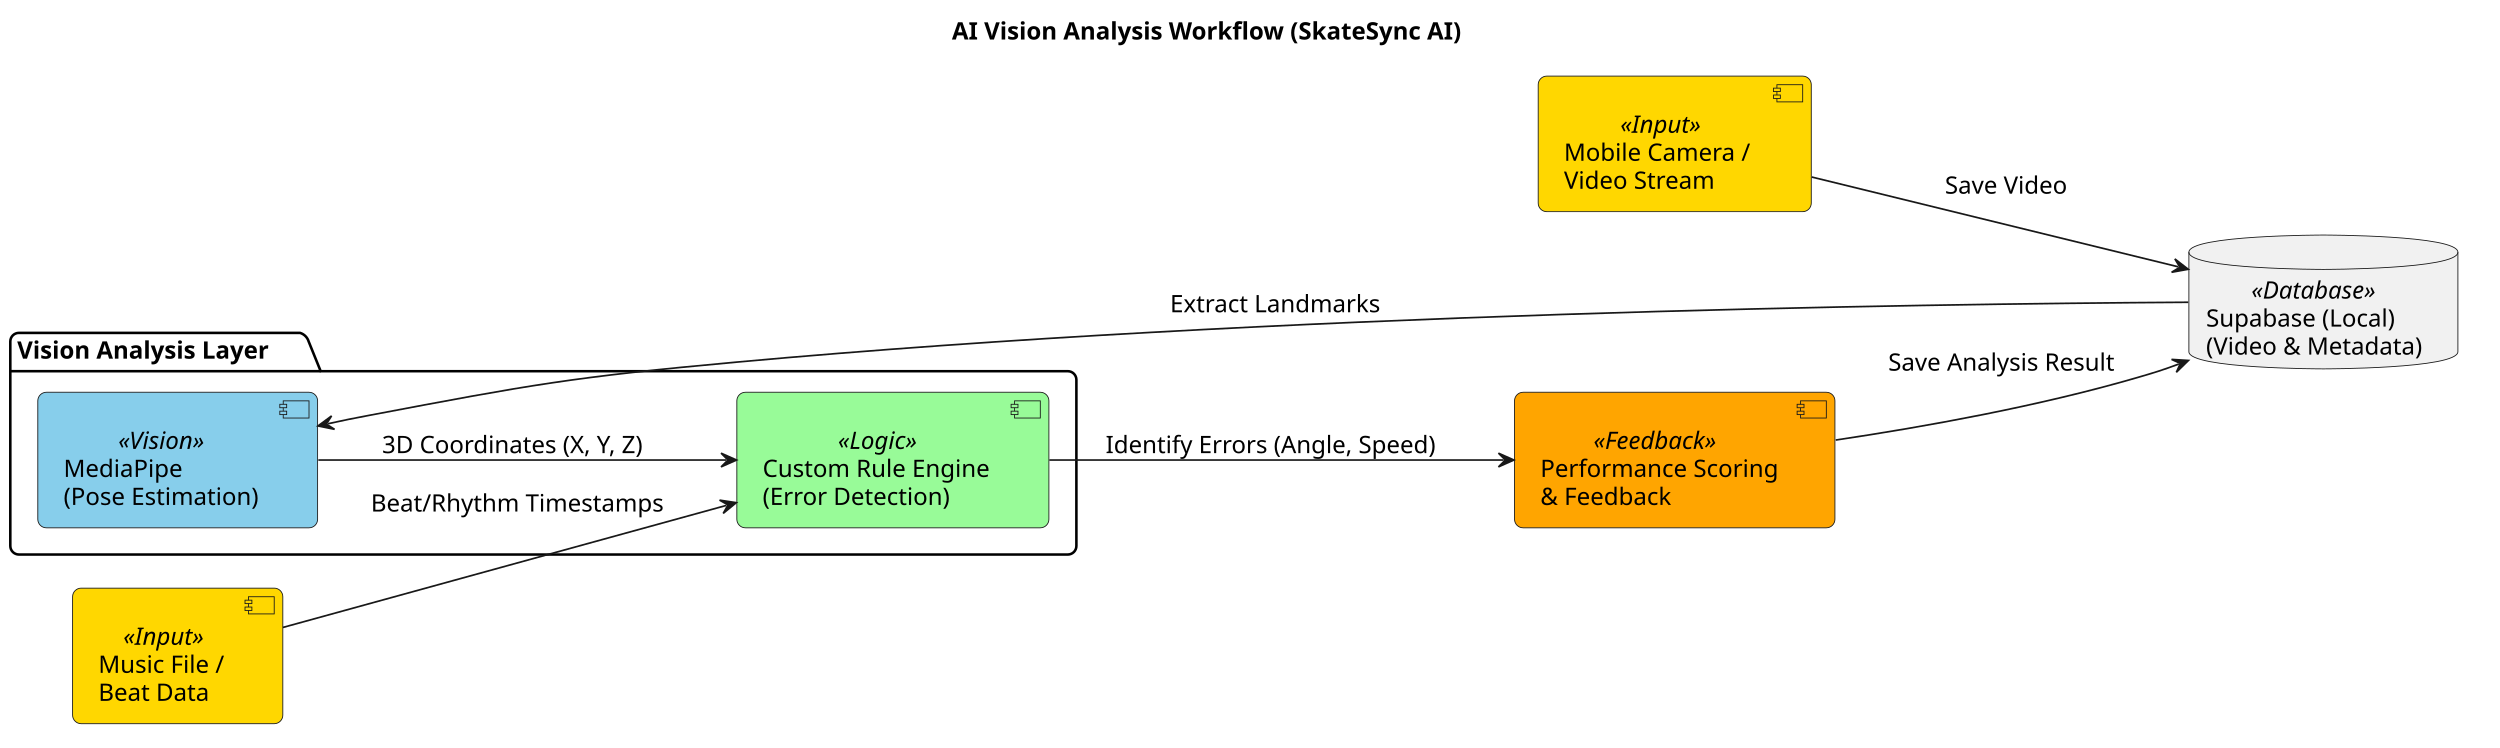
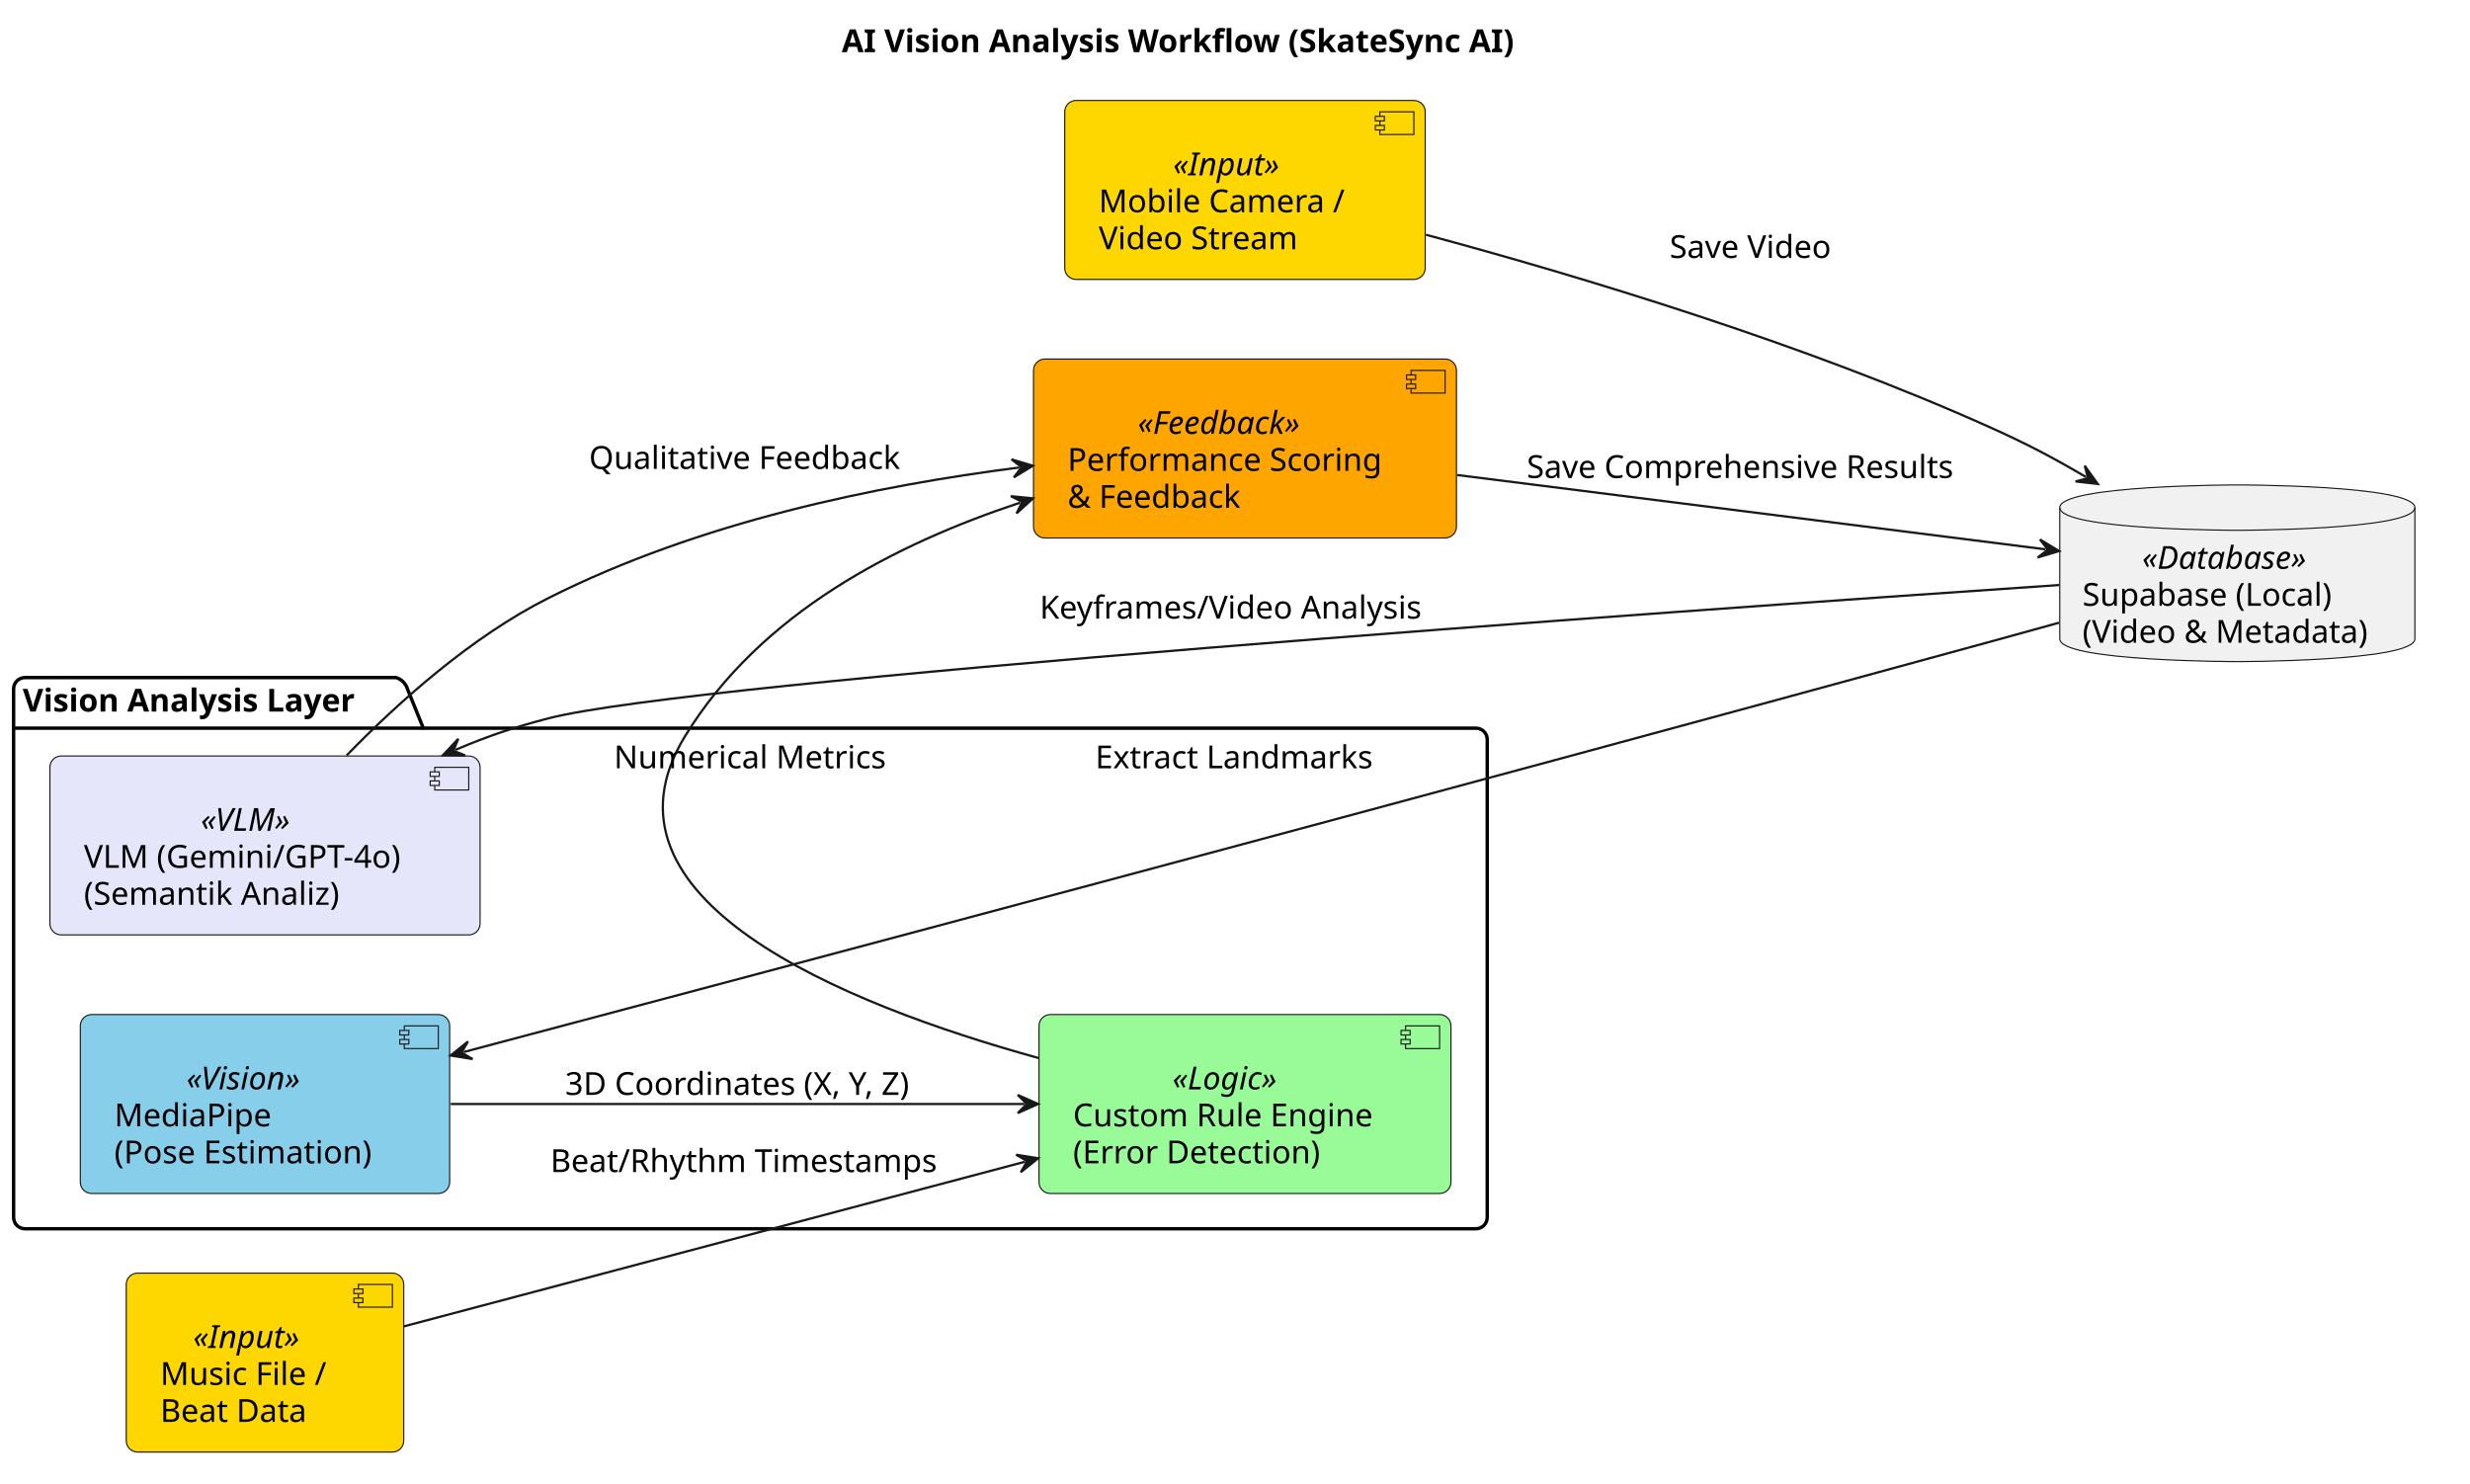
- <svg xmlns="http://www.w3.org/2000/svg" contentStyleType="text/css" data-diagram-type="DESCRIPTION" height="435px" preserveAspectRatio="none" style="width:1455px;height:435px;background:#FFFFFF;" version="1.1" viewBox="0 0 1455 435" width="1455px" zoomAndPan="magnify">
+ <svg xmlns="http://www.w3.org/2000/svg" contentStyleType="text/css" data-diagram-type="DESCRIPTION" height="654px" preserveAspectRatio="none" style="width:1089px;height:654px;background:#FFFFFF;" version="1.1" viewBox="0 0 1089 654" width="1089px" zoomAndPan="magnify">
  <defs />
  <g>
-     <g class="title" data-source-line="16">
-       <text fill="#000000" font-family="Outfit" font-size="14" font-weight="700" lengthAdjust="spacing" textLength="340.464" x="554.017" y="22.995">AI Vision Analysis Workflow (SkateSync AI)</text>
+     <g class="title" data-source-line="17">
+       <text fill="#000000" font-family="Outfit" font-size="14" font-weight="700" lengthAdjust="spacing" textLength="340.464" x="371.117" y="22.995">AI Vision Analysis Workflow (SkateSync AI)</text>
    </g>
-     <g class="cluster" data-qualified-name="Vision Analysis Layer" data-source-line="24" id="ent0005">
-       <path d="M11,193.737 L174.631,193.737 A7.5,7.5 0 0 1 179.631,198.737 L186.631,216.034 L621.46,216.034 A5,5 0 0 1 626.46,221.034 L626.46,317.737 A5,5 0 0 1 621.46,322.737 L11,322.737 A5,5 0 0 1 6,317.737 L6,198.737 A5,5 0 0 1 11,193.737" fill="none" style="stroke:#000000;stroke-width:1.5;" />
-       <line style="stroke:#000000;stroke-width:1.5;" x1="6" x2="186.631" y1="216.034" y2="216.034" />
-       <text fill="#000000" font-family="Outfit" font-size="14" font-weight="700" lengthAdjust="spacing" textLength="167.631" x="10" y="208.732">Vision Analysis Layer</text>
+     <g class="cluster" data-qualified-name="Vision Analysis Layer" data-source-line="25" id="ent0005">
+       <path d="M11,298.737 L174.631,298.737 A7.5,7.5 0 0 1 179.631,303.737 L186.631,321.034 L650.71,321.034 A5,5 0 0 1 655.71,326.034 L655.71,536.737 A5,5 0 0 1 650.71,541.737 L11,541.737 A5,5 0 0 1 6,536.737 L6,303.737 A5,5 0 0 1 11,298.737" fill="none" style="stroke:#000000;stroke-width:1.5;" />
+       <line style="stroke:#000000;stroke-width:1.5;" x1="6" x2="186.631" y1="321.034" y2="321.034" />
+       <text fill="#000000" font-family="Outfit" font-size="14" font-weight="700" lengthAdjust="spacing" textLength="167.631" x="10" y="313.732">Vision Analysis Layer</text>
    </g>
-     <g class="entity" data-qualified-name="Vision Analysis Layer.MediaPipe" data-source-line="25" id="ent0006">
-       <rect fill="#87CEEB" height="78.891" rx="5" ry="5" style="stroke:#181818;stroke-width:0.5;" width="162.842" x="22" y="228.297" />
-       <rect fill="#87CEEB" height="10" style="stroke:#181818;stroke-width:0.5;" width="15" x="164.842" y="233.297" />
-       <rect fill="#87CEEB" height="2" style="stroke:#181818;stroke-width:0.5;" width="4" x="162.842" y="235.297" />
-       <rect fill="#87CEEB" height="2" style="stroke:#181818;stroke-width:0.5;" width="4" x="162.842" y="239.297" />
-       <text fill="#000000" font-family="Outfit" font-size="14" font-style="italic" lengthAdjust="spacing" textLength="59.22" x="68.811" y="261.292">«Vision»</text>
-       <text fill="#000000" font-family="Outfit" font-size="14" lengthAdjust="spacing" textLength="71.88" x="37" y="277.589">MediaPipe</text>
-       <text fill="#000000" font-family="Outfit" font-size="14" lengthAdjust="spacing" textLength="122.842" x="37" y="293.886">(Pose Estimation)</text>
+     <g class="entity" data-qualified-name="Vision Analysis Layer.MediaPipe" data-source-line="26" id="ent0006">
+       <rect fill="#87CEEB" height="78.891" rx="5" ry="5" style="stroke:#181818;stroke-width:0.5;" width="162.842" x="35.41" y="447.297" />
+       <rect fill="#87CEEB" height="10" style="stroke:#181818;stroke-width:0.5;" width="15" x="178.252" y="452.297" />
+       <rect fill="#87CEEB" height="2" style="stroke:#181818;stroke-width:0.5;" width="4" x="176.252" y="454.297" />
+       <rect fill="#87CEEB" height="2" style="stroke:#181818;stroke-width:0.5;" width="4" x="176.252" y="458.297" />
+       <text fill="#000000" font-family="Outfit" font-size="14" font-style="italic" lengthAdjust="spacing" textLength="59.22" x="82.221" y="480.292">«Vision»</text>
+       <text fill="#000000" font-family="Outfit" font-size="14" lengthAdjust="spacing" textLength="71.88" x="50.41" y="496.589">MediaPipe</text>
+       <text fill="#000000" font-family="Outfit" font-size="14" lengthAdjust="spacing" textLength="122.842" x="50.41" y="512.886">(Pose Estimation)</text>
    </g>
-     <g class="entity" data-qualified-name="Vision Analysis Layer.Logic" data-source-line="26" id="ent0007">
-       <rect fill="#98FB98" height="78.891" rx="5" ry="5" style="stroke:#181818;stroke-width:0.5;" width="181.62" x="428.84" y="228.297" />
-       <rect fill="#98FB98" height="10" style="stroke:#181818;stroke-width:0.5;" width="15" x="590.46" y="233.297" />
-       <rect fill="#98FB98" height="2" style="stroke:#181818;stroke-width:0.5;" width="4" x="588.46" y="235.297" />
-       <rect fill="#98FB98" height="2" style="stroke:#181818;stroke-width:0.5;" width="4" x="588.46" y="239.297" />
-       <text fill="#000000" font-family="Outfit" font-size="14" font-style="italic" lengthAdjust="spacing" textLength="53.97" x="487.665" y="261.292">«Logic»</text>
-       <text fill="#000000" font-family="Outfit" font-size="14" lengthAdjust="spacing" textLength="141.62" x="443.84" y="277.589">Custom Rule Engine</text>
-       <text fill="#000000" font-family="Outfit" font-size="14" lengthAdjust="spacing" textLength="118.064" x="443.84" y="293.886">(Error Detection)</text>
+     <g class="entity" data-qualified-name="Vision Analysis Layer.Logic" data-source-line="27" id="ent0007">
+       <rect fill="#98FB98" height="78.891" rx="5" ry="5" style="stroke:#181818;stroke-width:0.5;" width="181.62" x="458.09" y="447.297" />
+       <rect fill="#98FB98" height="10" style="stroke:#181818;stroke-width:0.5;" width="15" x="619.71" y="452.297" />
+       <rect fill="#98FB98" height="2" style="stroke:#181818;stroke-width:0.5;" width="4" x="617.71" y="454.297" />
+       <rect fill="#98FB98" height="2" style="stroke:#181818;stroke-width:0.5;" width="4" x="617.71" y="458.297" />
+       <text fill="#000000" font-family="Outfit" font-size="14" font-style="italic" lengthAdjust="spacing" textLength="53.97" x="516.915" y="480.292">«Logic»</text>
+       <text fill="#000000" font-family="Outfit" font-size="14" lengthAdjust="spacing" textLength="141.62" x="473.09" y="496.589">Custom Rule Engine</text>
+       <text fill="#000000" font-family="Outfit" font-size="14" lengthAdjust="spacing" textLength="118.064" x="473.09" y="512.886">(Error Detection)</text>
    </g>
-     <g class="entity" data-qualified-name="Camera" data-source-line="20" id="ent0002">
-       <rect fill="#FFD700" height="78.891" rx="5" ry="5" style="stroke:#181818;stroke-width:0.5;" width="158.932" x="895.23" y="44.297" />
-       <rect fill="#FFD700" height="10" style="stroke:#181818;stroke-width:0.5;" width="15" x="1034.162" y="49.297" />
-       <rect fill="#FFD700" height="2" style="stroke:#181818;stroke-width:0.5;" width="4" x="1032.162" y="51.297" />
-       <rect fill="#FFD700" height="2" style="stroke:#181818;stroke-width:0.5;" width="4" x="1032.162" y="55.297" />
-       <text fill="#000000" font-family="Outfit" font-size="14" font-style="italic" lengthAdjust="spacing" textLength="53.382" x="943.005" y="77.292">«Input»</text>
-       <text fill="#000000" font-family="Outfit" font-size="14" lengthAdjust="spacing" textLength="114.481" x="910.23" y="93.589">Mobile Camera /</text>
-       <text fill="#000000" font-family="Outfit" font-size="14" lengthAdjust="spacing" textLength="94.944" x="910.23" y="109.886">Video Stream</text>
+     <g class="entity" data-qualified-name="Vision Analysis Layer.VLM" data-source-line="28" id="ent0008">
+       <rect fill="#E6E6FA" height="78.891" rx="5" ry="5" style="stroke:#181818;stroke-width:0.5;" width="189.666" x="22" y="333.297" />
+       <rect fill="#E6E6FA" height="10" style="stroke:#181818;stroke-width:0.5;" width="15" x="191.666" y="338.297" />
+       <rect fill="#E6E6FA" height="2" style="stroke:#181818;stroke-width:0.5;" width="4" x="189.666" y="340.297" />
+       <rect fill="#E6E6FA" height="2" style="stroke:#181818;stroke-width:0.5;" width="4" x="189.666" y="344.297" />
+       <text fill="#000000" font-family="Outfit" font-size="14" font-style="italic" lengthAdjust="spacing" textLength="46.587" x="88.54" y="366.292">«VLM»</text>
+       <text fill="#000000" font-family="Outfit" font-size="14" lengthAdjust="spacing" textLength="149.666" x="37" y="382.589">VLM (Gemini/GPT-4o)</text>
+       <text fill="#000000" font-family="Outfit" font-size="14" lengthAdjust="spacing" textLength="123.607" x="37" y="398.886">(Semantik Analiz)</text>
    </g>
-     <g class="entity" data-qualified-name="Music" data-source-line="21" id="ent0003">
-       <rect fill="#FFD700" height="78.891" rx="5" ry="5" style="stroke:#181818;stroke-width:0.5;" width="122.346" x="42.25" y="342.297" />
-       <rect fill="#FFD700" height="10" style="stroke:#181818;stroke-width:0.5;" width="15" x="144.596" y="347.297" />
-       <rect fill="#FFD700" height="2" style="stroke:#181818;stroke-width:0.5;" width="4" x="142.596" y="349.297" />
-       <rect fill="#FFD700" height="2" style="stroke:#181818;stroke-width:0.5;" width="4" x="142.596" y="353.297" />
-       <text fill="#000000" font-family="Outfit" font-size="14" font-style="italic" lengthAdjust="spacing" textLength="53.382" x="71.732" y="375.292">«Input»</text>
-       <text fill="#000000" font-family="Outfit" font-size="14" lengthAdjust="spacing" textLength="77.895" x="57.25" y="391.589">Music File /</text>
-       <text fill="#000000" font-family="Outfit" font-size="14" lengthAdjust="spacing" textLength="70.164" x="57.25" y="407.886">Beat Data</text>
+     <g class="entity" data-qualified-name="Camera" data-source-line="21" id="ent0002">
+       <rect fill="#FFD700" height="78.891" rx="5" ry="5" style="stroke:#181818;stroke-width:0.5;" width="158.932" x="469.43" y="44.297" />
+       <rect fill="#FFD700" height="10" style="stroke:#181818;stroke-width:0.5;" width="15" x="608.362" y="49.297" />
+       <rect fill="#FFD700" height="2" style="stroke:#181818;stroke-width:0.5;" width="4" x="606.362" y="51.297" />
+       <rect fill="#FFD700" height="2" style="stroke:#181818;stroke-width:0.5;" width="4" x="606.362" y="55.297" />
+       <text fill="#000000" font-family="Outfit" font-size="14" font-style="italic" lengthAdjust="spacing" textLength="53.382" x="517.205" y="77.292">«Input»</text>
+       <text fill="#000000" font-family="Outfit" font-size="14" lengthAdjust="spacing" textLength="114.481" x="484.43" y="93.589">Mobile Camera /</text>
+       <text fill="#000000" font-family="Outfit" font-size="14" lengthAdjust="spacing" textLength="94.944" x="484.43" y="109.886">Video Stream</text>
    </g>
-     <g class="entity" data-qualified-name="Supabase" data-source-line="22" id="ent0004">
-       <path d="M1273.93,146.797 C1273.93,136.797 1352.214,136.797 1352.214,136.797 C1352.214,136.797 1430.498,136.797 1430.498,146.797 L1430.498,204.688 C1430.498,214.688 1352.214,214.688 1352.214,214.688 C1352.214,214.688 1273.93,214.688 1273.93,204.688 L1273.93,146.797" fill="#F1F1F1" style="stroke:#181818;stroke-width:0.5;" />
-       <path d="M1273.93,146.797 C1273.93,156.797 1352.214,156.797 1352.214,156.797 C1352.214,156.797 1430.498,156.797 1430.498,146.797" fill="none" style="stroke:#181818;stroke-width:0.5;" />
-       <text fill="#000000" font-family="Outfit" font-size="14" font-style="italic" lengthAdjust="spacing" textLength="83.932" x="1310.248" y="173.792">«Database»</text>
-       <text fill="#000000" font-family="Outfit" font-size="14" lengthAdjust="spacing" textLength="120.504" x="1283.93" y="190.089">Supabase (Local)</text>
-       <text fill="#000000" font-family="Outfit" font-size="14" lengthAdjust="spacing" textLength="136.568" x="1283.93" y="206.386">(Video &amp; Metadata)</text>
+     <g class="entity" data-qualified-name="Music" data-source-line="22" id="ent0003">
+       <rect fill="#FFD700" height="78.891" rx="5" ry="5" style="stroke:#181818;stroke-width:0.5;" width="122.346" x="55.66" y="561.297" />
+       <rect fill="#FFD700" height="10" style="stroke:#181818;stroke-width:0.5;" width="15" x="158.006" y="566.297" />
+       <rect fill="#FFD700" height="2" style="stroke:#181818;stroke-width:0.5;" width="4" x="156.006" y="568.297" />
+       <rect fill="#FFD700" height="2" style="stroke:#181818;stroke-width:0.5;" width="4" x="156.006" y="572.297" />
+       <text fill="#000000" font-family="Outfit" font-size="14" font-style="italic" lengthAdjust="spacing" textLength="53.382" x="85.142" y="594.292">«Input»</text>
+       <text fill="#000000" font-family="Outfit" font-size="14" lengthAdjust="spacing" textLength="77.895" x="70.66" y="610.589">Music File /</text>
+       <text fill="#000000" font-family="Outfit" font-size="14" lengthAdjust="spacing" textLength="70.164" x="70.66" y="626.886">Beat Data</text>
    </g>
-     <g class="entity" data-qualified-name="Score" data-source-line="29" id="ent0008">
-       <rect fill="#FFA500" height="78.891" rx="5" ry="5" style="stroke:#181818;stroke-width:0.5;" width="186.467" x="881.46" y="228.297" />
-       <rect fill="#FFA500" height="10" style="stroke:#181818;stroke-width:0.5;" width="15" x="1047.927" y="233.297" />
-       <rect fill="#FFA500" height="2" style="stroke:#181818;stroke-width:0.5;" width="4" x="1045.927" y="235.297" />
-       <rect fill="#FFA500" height="2" style="stroke:#181818;stroke-width:0.5;" width="4" x="1045.927" y="239.297" />
-       <text fill="#000000" font-family="Outfit" font-size="14" font-style="italic" lengthAdjust="spacing" textLength="84.567" x="927.41" y="261.292">«Feedback»</text>
-       <text fill="#000000" font-family="Outfit" font-size="14" lengthAdjust="spacing" textLength="146.467" x="896.46" y="277.589">Performance Scoring</text>
-       <text fill="#000000" font-family="Outfit" font-size="14" lengthAdjust="spacing" textLength="82.804" x="896.46" y="293.886">&amp; Feedback</text>
+     <g class="entity" data-qualified-name="Supabase" data-source-line="23" id="ent0004">
+       <path d="M908.13,223.797 C908.13,213.797 986.414,213.797 986.414,213.797 C986.414,213.797 1064.698,213.797 1064.698,223.797 L1064.698,281.688 C1064.698,291.688 986.414,291.688 986.414,291.688 C986.414,291.688 908.13,291.688 908.13,281.688 L908.13,223.797" fill="#F1F1F1" style="stroke:#181818;stroke-width:0.5;" />
+       <path d="M908.13,223.797 C908.13,233.797 986.414,233.797 986.414,233.797 C986.414,233.797 1064.698,233.797 1064.698,223.797" fill="none" style="stroke:#181818;stroke-width:0.5;" />
+       <text fill="#000000" font-family="Outfit" font-size="14" font-style="italic" lengthAdjust="spacing" textLength="83.932" x="944.448" y="250.792">«Database»</text>
+       <text fill="#000000" font-family="Outfit" font-size="14" lengthAdjust="spacing" textLength="120.504" x="918.13" y="267.089">Supabase (Local)</text>
+       <text fill="#000000" font-family="Outfit" font-size="14" lengthAdjust="spacing" textLength="136.568" x="918.13" y="283.386">(Video &amp; Metadata)</text>
    </g>
-     <g class="link" data-entity-1="ent0002" data-entity-2="ent0004" data-link-type="dependency" data-source-line="31" id="lnk9">
-       <path d="M1054.42,103.027 C1118.83,118.807 1203.612,139.579 1267.732,155.289" fill="none" id="Camera-to-Supabase" style="stroke:#181818;stroke-width:1;" />
-       <polygon fill="#181818" points="1273.56,156.717,1265.77,150.69,1268.704,155.527,1263.867,158.46,1273.56,156.717" style="stroke:#181818;stroke-width:1;" />
-       <text fill="#000000" font-family="Outfit" font-size="14" lengthAdjust="spacing" textLength="78.347" x="1131.93" y="112.732">Save Video</text>
+     <g class="entity" data-qualified-name="Score" data-source-line="31" id="ent0009">
+       <rect fill="#FFA500" height="78.891" rx="5" ry="5" style="stroke:#181818;stroke-width:0.5;" width="186.467" x="455.67" y="158.297" />
+       <rect fill="#FFA500" height="10" style="stroke:#181818;stroke-width:0.5;" width="15" x="622.137" y="163.297" />
+       <rect fill="#FFA500" height="2" style="stroke:#181818;stroke-width:0.5;" width="4" x="620.137" y="165.297" />
+       <rect fill="#FFA500" height="2" style="stroke:#181818;stroke-width:0.5;" width="4" x="620.137" y="169.297" />
+       <text fill="#000000" font-family="Outfit" font-size="14" font-style="italic" lengthAdjust="spacing" textLength="84.567" x="501.62" y="191.292">«Feedback»</text>
+       <text fill="#000000" font-family="Outfit" font-size="14" lengthAdjust="spacing" textLength="146.467" x="470.67" y="207.589">Performance Scoring</text>
+       <text fill="#000000" font-family="Outfit" font-size="14" lengthAdjust="spacing" textLength="82.804" x="470.67" y="223.886">&amp; Feedback</text>
    </g>
-     <g class="link" data-entity-1="ent0004" data-entity-2="ent0006" data-link-type="dependency" data-source-line="32" id="lnk10">
-       <path d="M1273.6,175.917 C1114.71,176.887 741.04,182.287 428.84,210.737 C333.13,219.467 309.26,223.827 214.84,241.737 C205.17,243.577 200.919,244.392 190.919,246.602" fill="none" id="Supabase-to-MediaPipe" style="stroke:#181818;stroke-width:1;" />
-       <polygon fill="#181818" points="185.06,247.897,194.711,249.861,189.942,246.818,192.985,242.049,185.06,247.897" style="stroke:#181818;stroke-width:1;" />
-       <text fill="#000000" font-family="Outfit" font-size="14" lengthAdjust="spacing" textLength="132.105" x="680.96" y="181.732">Extract Landmarks</text>
+     <g class="link" data-entity-1="ent0002" data-entity-2="ent0004" data-link-type="dependency" data-source-line="33" id="lnk10">
+       <path d="M628.7,103.497 C696.38,121.737 795.78,151.597 878.13,188.737 C893.75,195.787 904.78,201.533 919.71,210.323" fill="none" id="Camera-to-Supabase" style="stroke:#181818;stroke-width:1;" />
+       <polygon fill="#181818" points="924.88,213.367,919.154,205.354,920.571,210.83,915.095,212.248,924.88,213.367" style="stroke:#181818;stroke-width:1;" />
+       <text fill="#000000" font-family="Outfit" font-size="14" lengthAdjust="spacing" textLength="78.347" x="736.13" y="113.732">Save Video</text>
    </g>
-     <g class="link" data-entity-1="ent0006" data-entity-2="ent0007" data-link-type="dependency" data-source-line="33" id="lnk11">
-       <path d="M185.27,267.737 C255.2,267.737 350.18,267.737 422.66,267.737" fill="none" id="MediaPipe-to-Logic" style="stroke:#181818;stroke-width:1;" />
-       <polygon fill="#181818" points="428.66,267.737,419.66,263.737,423.66,267.737,419.66,271.737,428.66,267.737" style="stroke:#181818;stroke-width:1;" />
-       <text fill="#000000" font-family="Outfit" font-size="14" lengthAdjust="spacing" textLength="169.333" x="222.34" y="263.732">3D Coordinates (X, Y, Z)</text>
+     <g class="link" data-entity-1="ent0004" data-entity-2="ent0006" data-link-type="dependency" data-source-line="34" id="lnk11">
+       <path d="M907.8,274.547 C897.82,277.327 887.74,280.107 878.13,282.737 C630.83,350.497 343.43,426.979 204.45,463.82" fill="none" id="Supabase-to-MediaPipe" style="stroke:#181818;stroke-width:1;" />
+       <polygon fill="#181818" points="198.65,465.357,208.375,466.917,203.483,464.076,206.325,459.184,198.65,465.357" style="stroke:#181818;stroke-width:1;" />
+       <text fill="#000000" font-family="Outfit" font-size="14" lengthAdjust="spacing" textLength="132.105" x="482.9" y="338.732">Extract Landmarks</text>
    </g>
-     <g class="link" data-entity-1="ent0003" data-entity-2="ent0007" data-link-type="dependency" data-source-line="34" id="lnk12">
-       <path d="M164.65,365.167 C233.99,346.087 342.785,316.139 422.745,294.139" fill="none" id="Music-to-Logic" style="stroke:#181818;stroke-width:1;" />
-       <polygon fill="#181818" points="428.53,292.547,418.791,291.078,423.709,293.873,420.914,298.791,428.53,292.547" style="stroke:#181818;stroke-width:1;" />
-       <text fill="#000000" font-family="Outfit" font-size="14" lengthAdjust="spacing" textLength="182.212" x="215.84" y="297.732">Beat/Rhythm Timestamps</text>
+     <g class="link" data-entity-1="ent0004" data-entity-2="ent0008" data-link-type="dependency" data-source-line="35" id="lnk12">
+       <path d="M907.89,257.927 C730.4,269.997 304.92,300.237 241.67,316.737 C226.26,320.767 215.888,324.224 200.838,330.574" fill="none" id="Supabase-to-VLM" style="stroke:#181818;stroke-width:1;" />
+       <polygon fill="#181818" points="195.31,332.907,205.157,333.094,199.917,330.963,202.047,325.723,195.31,332.907" style="stroke:#181818;stroke-width:1;" />
+       <text fill="#000000" font-family="Outfit" font-size="14" lengthAdjust="spacing" textLength="181.269" x="458.4" y="272.732">Keyframes/Video Analysis</text>
    </g>
-     <g class="link" data-entity-1="ent0007" data-entity-2="ent0008" data-link-type="dependency" data-source-line="35" id="lnk13">
-       <path d="M610.7,267.737 C689.02,267.737 796.04,267.737 875.1,267.737" fill="none" id="Logic-to-Score" style="stroke:#181818;stroke-width:1;" />
-       <polygon fill="#181818" points="881.1,267.737,872.1,263.737,876.1,267.737,872.1,271.737,881.1,267.737" style="stroke:#181818;stroke-width:1;" />
-       <text fill="#000000" font-family="Outfit" font-size="14" lengthAdjust="spacing" textLength="207.519" x="643.46" y="263.732">Identify Errors (Angle, Speed)</text>
+     <g class="link" data-entity-1="ent0006" data-entity-2="ent0007" data-link-type="dependency" data-source-line="36" id="lnk13">
+       <path d="M198.73,486.737 C272.45,486.737 375.2,486.737 451.71,486.737" fill="none" id="MediaPipe-to-Logic" style="stroke:#181818;stroke-width:1;" />
+       <polygon fill="#181818" points="457.71,486.737,448.71,482.737,452.71,486.737,448.71,490.737,457.71,486.737" style="stroke:#181818;stroke-width:1;" />
+       <text fill="#000000" font-family="Outfit" font-size="14" lengthAdjust="spacing" textLength="169.333" x="249.17" y="482.732">3D Coordinates (X, Y, Z)</text>
    </g>
-     <g class="link" data-entity-1="ent0008" data-entity-2="ent0004" data-link-type="dependency" data-source-line="36" id="lnk14">
-       <path d="M1068.37,256.107 C1120.56,248.327 1186.58,236.427 1243.93,219.737 C1253.69,216.897 1258.156,215.557 1268.056,211.877" fill="none" id="Score-to-Supabase" style="stroke:#181818;stroke-width:1;" />
-       <polygon fill="#181818" points="1273.68,209.787,1263.85,209.173,1268.993,211.529,1266.638,216.672,1273.68,209.787" style="stroke:#181818;stroke-width:1;" />
-       <text fill="#000000" font-family="Outfit" font-size="14" lengthAdjust="spacing" textLength="144.833" x="1098.93" y="215.732">Save Analysis Result</text>
+     <g class="link" data-entity-1="ent0003" data-entity-2="ent0007" data-link-type="dependency" data-source-line="37" id="lnk14">
+       <path d="M178.08,584.767 C250.79,565.497 367.91,534.454 451.92,512.184" fill="none" id="Music-to-Logic" style="stroke:#181818;stroke-width:1;" />
+       <polygon fill="#181818" points="457.72,510.647,447.995,509.087,452.887,511.928,450.045,516.819,457.72,510.647" style="stroke:#181818;stroke-width:1;" />
+       <text fill="#000000" font-family="Outfit" font-size="14" lengthAdjust="spacing" textLength="182.212" x="242.67" y="516.732">Beat/Rhythm Timestamps</text>
+     </g>
+     <g class="link" data-entity-1="ent0007" data-entity-2="ent0009" data-link-type="dependency" data-source-line="38" id="lnk15">
+       <path d="M457.97,466.497 C370.77,442.397 258.34,396.197 301.94,324.737 C335.28,270.107 394.756,239.878 449.776,221.608" fill="none" id="Logic-to-Score" style="stroke:#181818;stroke-width:1;" />
+       <polygon fill="#181818" points="455.47,219.717,445.668,218.757,450.725,221.293,448.189,226.349,455.47,219.717" style="stroke:#181818;stroke-width:1;" />
+       <text fill="#000000" font-family="Outfit" font-size="14" lengthAdjust="spacing" textLength="126.677" x="270.67" y="338.732">Numerical Metrics</text>
+     </g>
+     <g class="link" data-entity-1="ent0008" data-entity-2="ent0009" data-link-type="dependency" data-source-line="39" id="lnk16">
+       <path d="M152.83,333.047 C175.8,309.427 207.78,280.827 241.67,263.737 C308.68,229.947 386.479,214.169 449.449,206.109" fill="none" id="VLM-to-Score" style="stroke:#181818;stroke-width:1;" />
+       <polygon fill="#181818" points="455.4,205.347,445.965,202.522,450.44,205.982,446.981,210.457,455.4,205.347" style="stroke:#181818;stroke-width:1;" />
+       <text fill="#000000" font-family="Outfit" font-size="14" lengthAdjust="spacing" textLength="148.483" x="259.67" y="206.732">Qualitative Feedback</text>
+     </g>
+     <g class="link" data-entity-1="ent0009" data-entity-2="ent0004" data-link-type="dependency" data-source-line="40" id="lnk17">
+       <path d="M642.53,209.437 C721.45,219.407 827.617,232.815 901.887,242.195" fill="none" id="Score-to-Supabase" style="stroke:#181818;stroke-width:1;" />
+       <polygon fill="#181818" points="907.84,242.947,899.412,237.851,902.879,242.32,898.41,245.788,907.84,242.947" style="stroke:#181818;stroke-width:1;" />
+       <text fill="#000000" font-family="Outfit" font-size="14" lengthAdjust="spacing" textLength="204.121" x="673.13" y="210.732">Save Comprehensive Results</text>
    </g>
  </g>
</svg>
